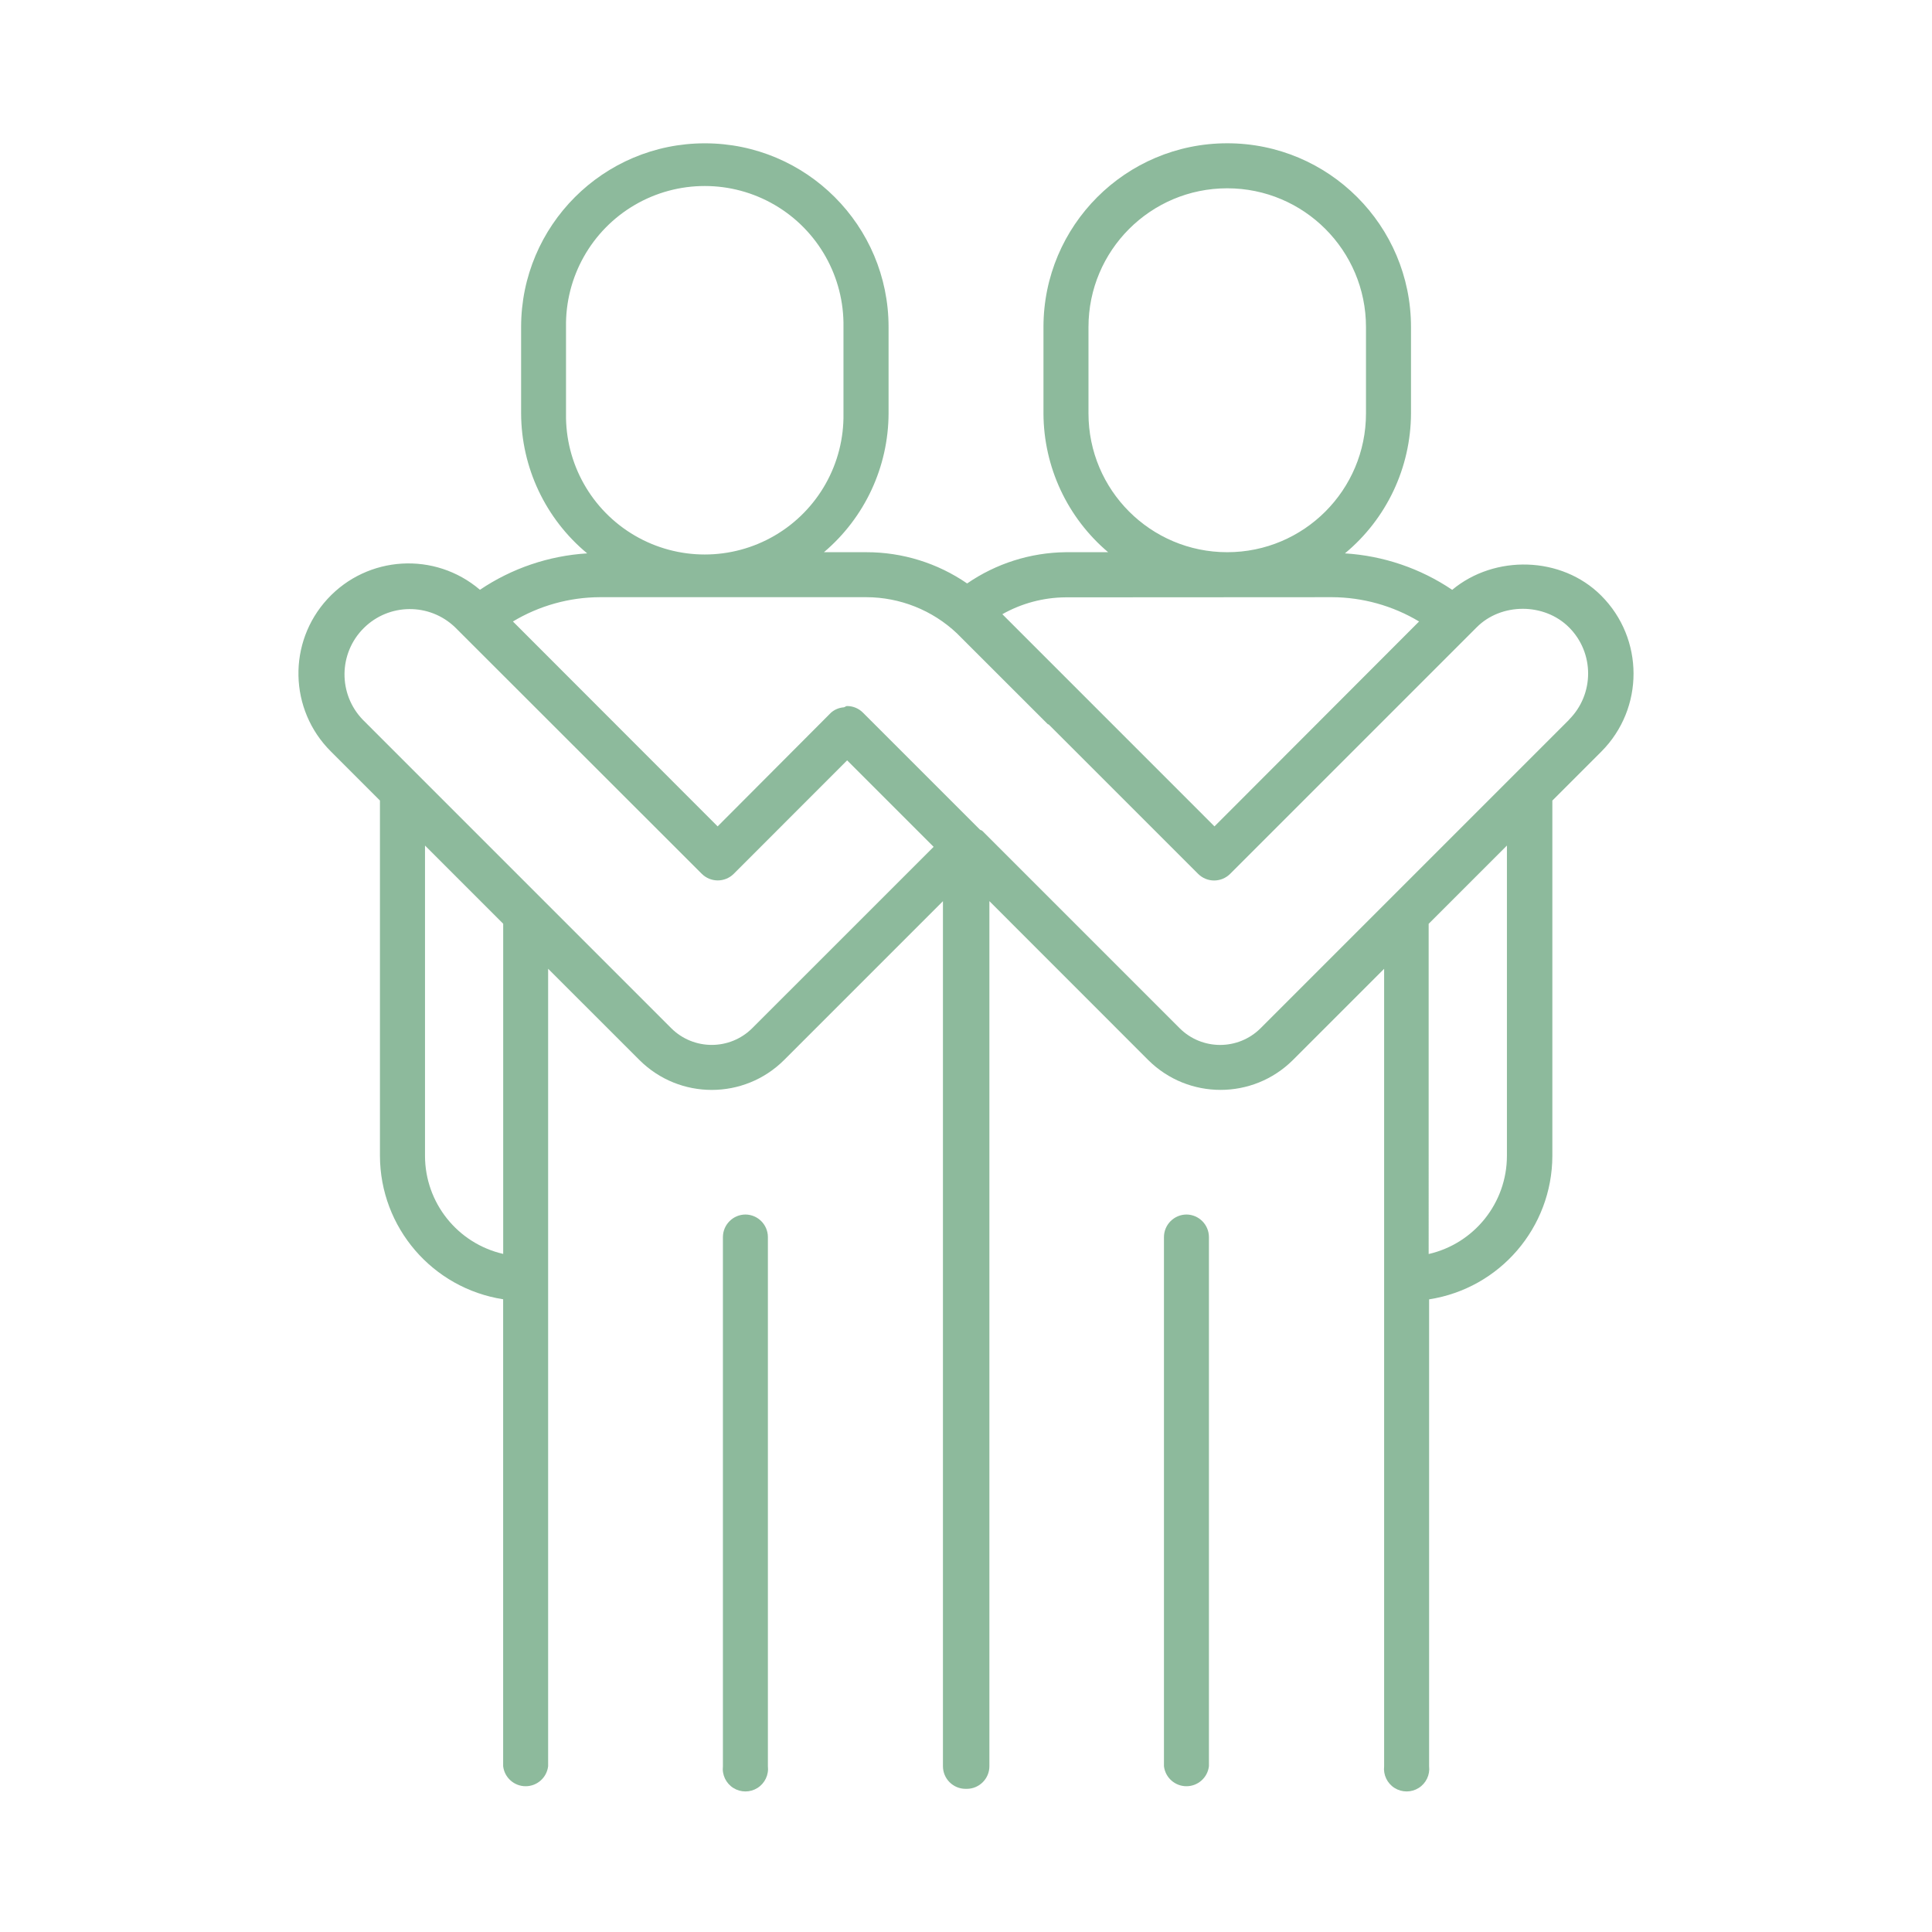
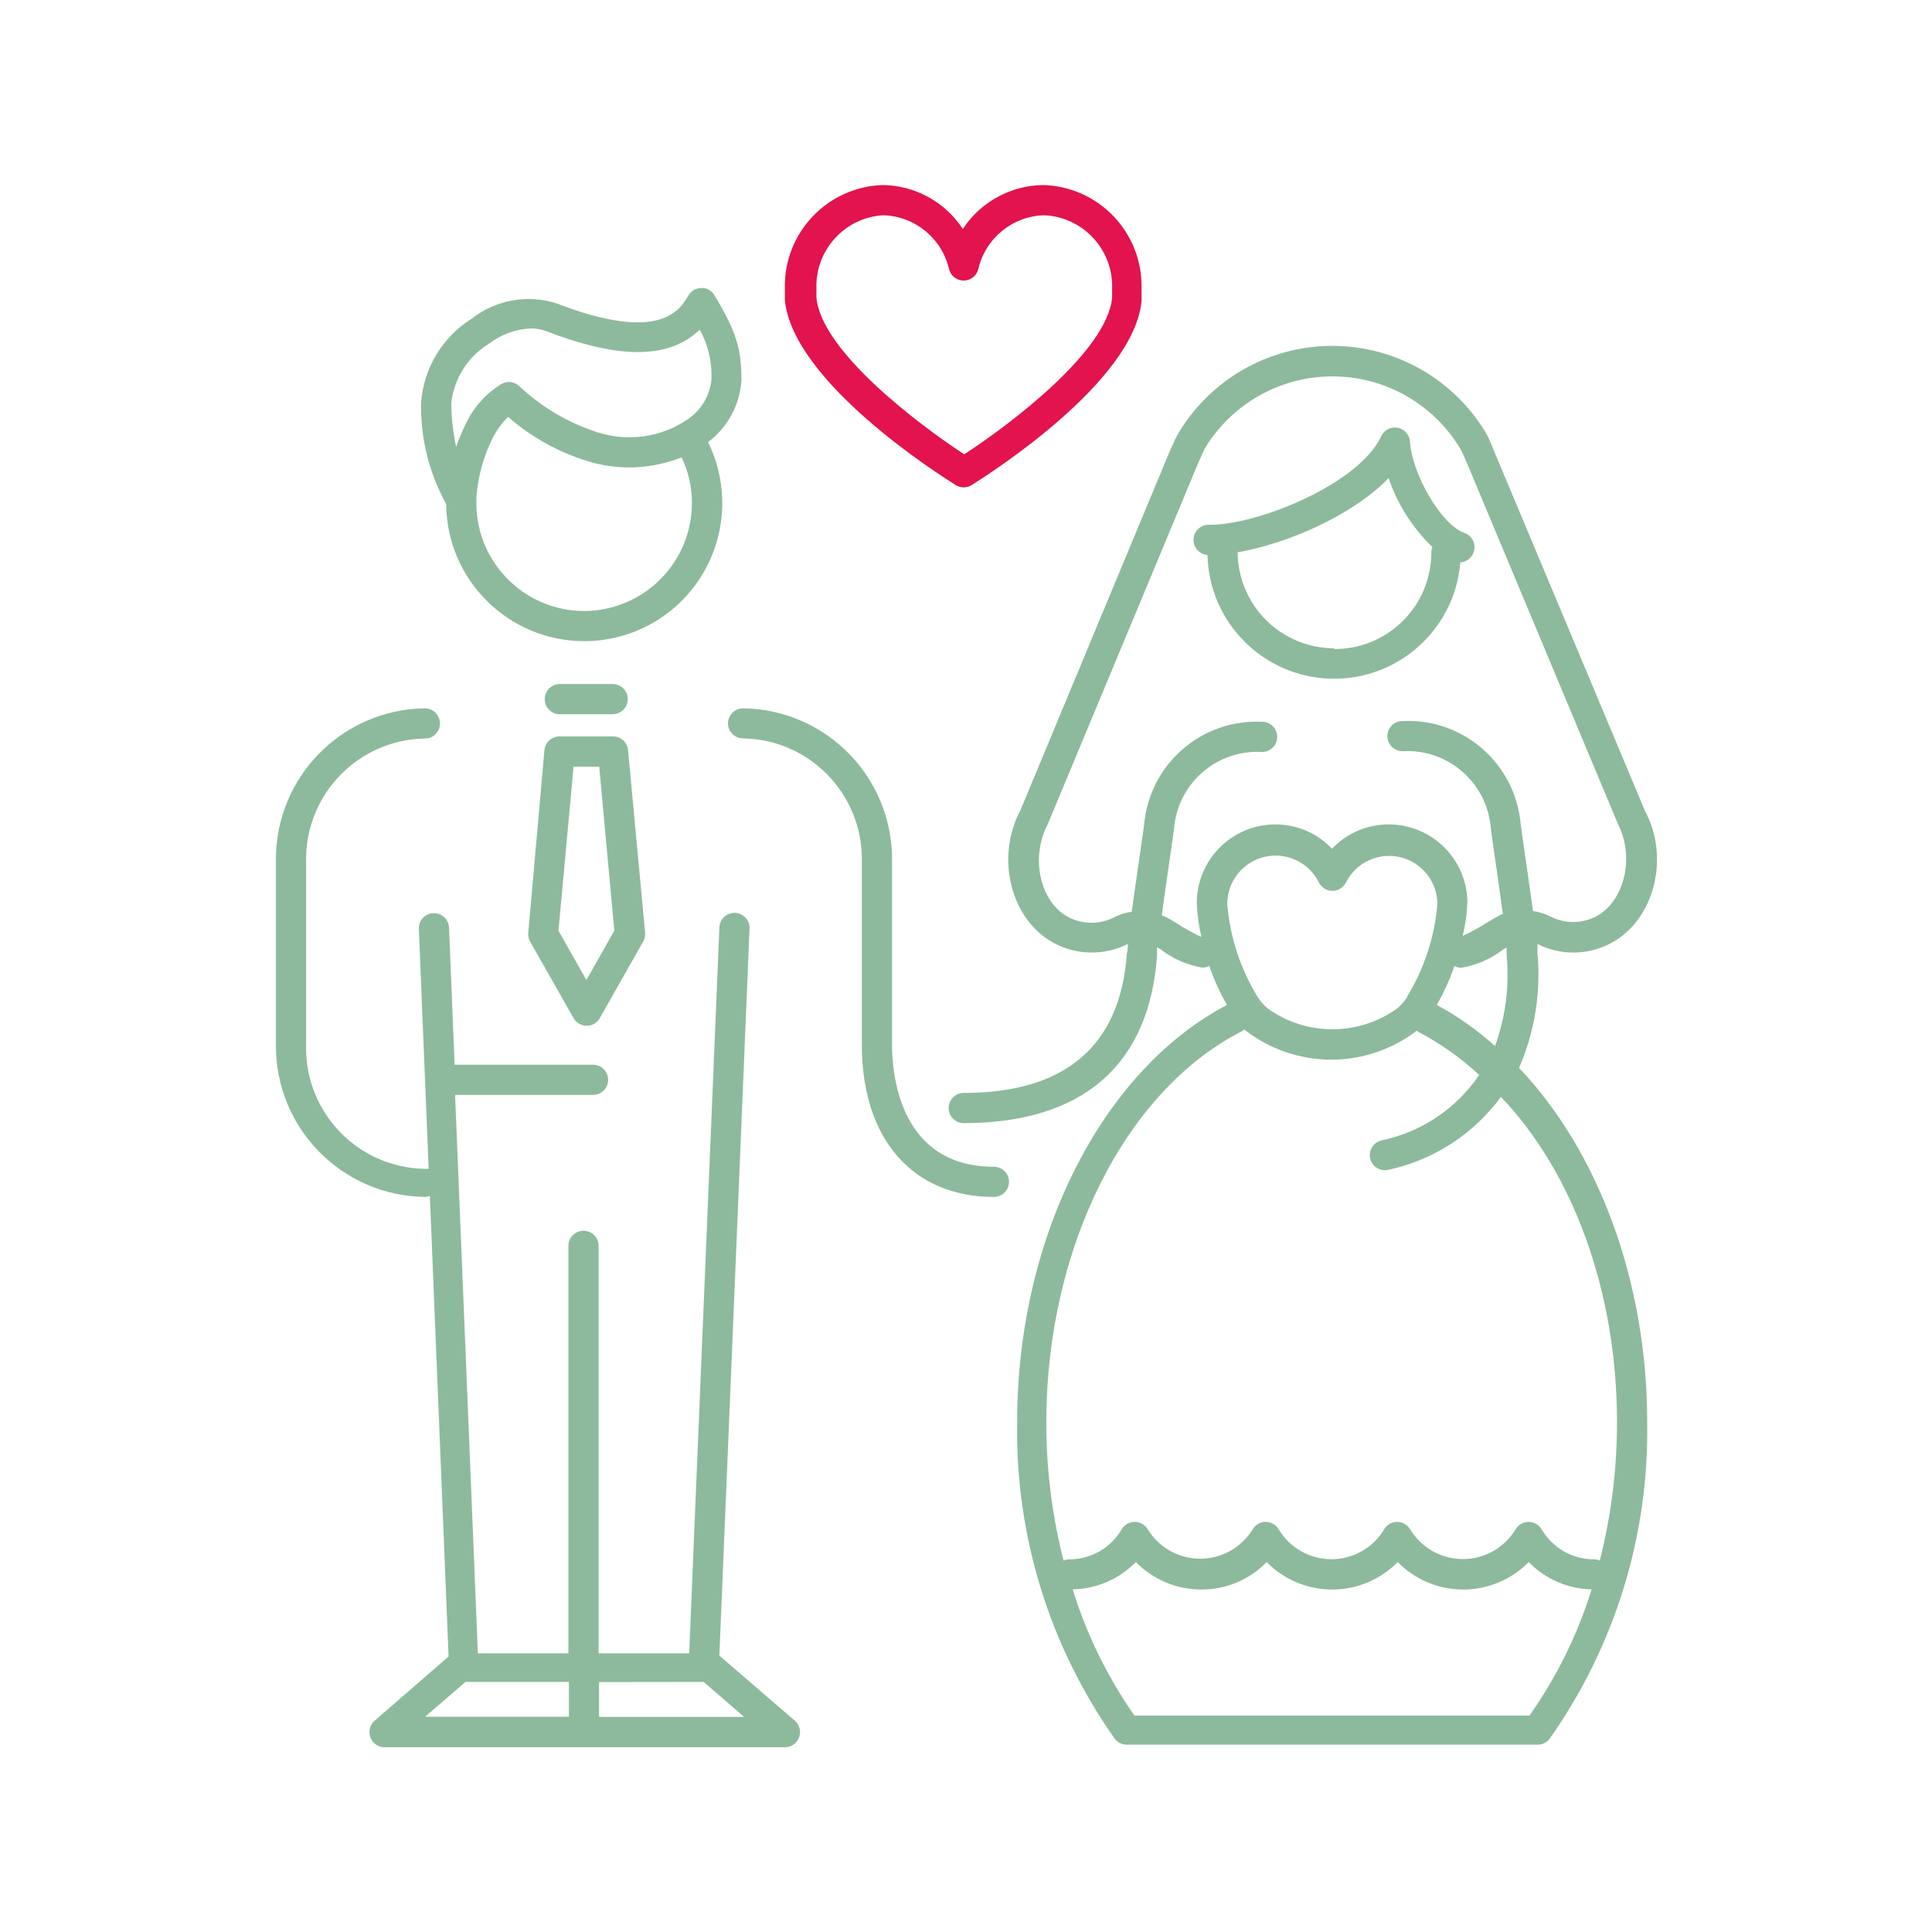
- <svg xmlns="http://www.w3.org/2000/svg" data-name="Layer 1" id="Layer_1" viewBox="0 0 512 512">
-   <path fill="#8DBA9C" d="M197.58,321.86a6,6,0,0,0-6,6V468.06a6,6,0,1,0,11.92,0V327.82A6,6,0,0,0,197.58,321.86Z" />
-   <path fill="#8DBA9C" d="M424.31,157.82c-10.47-10.48-28.22-10.88-39.46-1.51a57.16,57.16,0,0,0-28.43-9.66,48.39,48.39,0,0,0,17.51-37.08V86.67a48.7,48.7,0,0,0-97.4,0v22.9a48.38,48.38,0,0,0,17.14,36.77H282.4a47,47,0,0,0-26.1,8.28,47,47,0,0,0-26.68-8.28H218.35a48.4,48.4,0,0,0,17.13-36.77V86.67a48.69,48.69,0,0,0-97.38,0v22.9a48.39,48.39,0,0,0,17.51,37.08,57.11,57.11,0,0,0-28.42,9.65,29.16,29.16,0,0,0-39.5,42.85l13,13v94.17a38.58,38.58,0,0,0,32.65,38V468.06a6,6,0,0,0,11.92,0V256.73l24.19,24.18a27.15,27.15,0,0,0,38.35,0l42.09-42.09V468.06a6,6,0,0,0,6,6l.15,0c.06,0,.1,0,.16,0a6,6,0,0,0,6-6V238.81l42.08,42.1a27.18,27.18,0,0,0,38.36,0l24.17-24.17V468.06a6,6,0,1,0,11.92,0V344.34a38.57,38.57,0,0,0,32.66-38V212.16l13-13A29.25,29.25,0,0,0,424.31,157.82ZM288.46,109.57V86.67a36.77,36.77,0,1,1,73.54,0v22.9a36.77,36.77,0,1,1-73.54,0ZM353,158.26a45.28,45.28,0,0,1,23.07,6.44L321.85,219l-56.22-56.23a34.62,34.62,0,0,1,16.77-4.47ZM150,109.57V86.67a36.77,36.77,0,1,1,73.53,0v22.9a36.77,36.77,0,1,1-73.53,0ZM133.35,332.3a26.7,26.7,0,0,1-20.72-26V224.08l20.72,20.72Zm66-59.82a15.22,15.22,0,0,1-21.47,0L96.12,190.71a17.31,17.31,0,0,1,24.48-24.47L186,231.59a6,6,0,0,0,8.43,0L224.5,201.5l22.92,22.92Zm200,33.85a26.72,26.72,0,0,1-20.74,26V244.82l20.74-20.74Zm16.49-115.61-81.76,81.76a15.2,15.2,0,0,1-21.47,0l-52.27-52.27c-.19-.19-.46-.2-.66-.36l-31-31a5.91,5.91,0,0,0-4.22-1.74c-.31,0-.54.3-.84.34a5.76,5.76,0,0,0-3.38,1.4,0,0,0,0,0,0,0L190.18,219,135.93,164.7a45.13,45.13,0,0,1,23-6.44h70.64a35.08,35.08,0,0,1,24,9.56l24.1,24.09c.08.08.21,0,.29.12l39.57,39.57a6,6,0,0,0,8.45,0l65.35-65.35c6.49-6.54,17.91-6.55,24.47,0a17.3,17.3,0,0,1,0,24.47Z" />
-   <path fill="#8DBA9C" d="M314.46,321.86a6,6,0,0,0-6,6V468.06a6,6,0,0,0,11.92,0V327.82A6,6,0,0,0,314.46,321.86Z" />
+ <svg xmlns="http://www.w3.org/2000/svg" data-name="Layer 1" id="Layer_1" viewBox="0 0 128 128">
+   <path fill="#E2134E" d="M63.32,32.14a1,1,0,0,0,1.05,0c1.1-.69,10.77-6.82,11.26-12.21,0-.05,0-.37,0-.45s0-.34,0-.35a6.7,6.7,0,0,0-6.51-6.87,6.46,6.46,0,0,0-5.33,2.91,6.43,6.43,0,0,0-5.32-2.91A6.7,6.7,0,0,0,52,19.13s0,.22,0,.31,0,.42,0,.46C52.55,25.32,62.22,31.45,63.32,32.14Zm-4.8-17.88a4.61,4.61,0,0,1,4.36,3.59,1,1,0,0,0,1.93,0,4.61,4.61,0,0,1,4.36-3.59,4.71,4.71,0,0,1,4.51,4.86v.27c0,.05,0,.25,0,.33-.32,3.54-6.75,8.4-9.8,10.38-3.05-2-9.47-6.84-9.79-10.39,0-.05,0-.29,0-.35v-.23A4.71,4.71,0,0,1,58.52,14.26Z" />
+   <path fill="#8DBA9C" d="M38.71,42.48a9.15,9.15,0,0,0,8.2-13.19,5.54,5.54,0,0,0,2.21-4.08c0-2-.27-3.15-1.79-5.65a.93.93,0,0,0-.86-.48,1,1,0,0,0-.86.49c-.55.95-1.85,3.19-8.74.53a6.09,6.09,0,0,0-5.6,1,7.17,7.17,0,0,0-3.37,5.58,13.28,13.28,0,0,0,1.66,6.71A9.16,9.16,0,0,0,38.71,42.48Zm0-2a7.15,7.15,0,0,1-7.15-7.15s0-.07,0-.1a1,1,0,0,0,0-.25,10.54,10.54,0,0,1,1.1-4,5.49,5.49,0,0,1,1-1.36,14.52,14.52,0,0,0,5.5,3,9.37,9.37,0,0,0,6-.32,7,7,0,0,1,.68,3A7.15,7.15,0,0,1,38.71,40.48Zm-6.3-17.72a4.94,4.94,0,0,1,2.75-1,2.68,2.68,0,0,1,1,.17c4.88,1.88,8.17,1.87,10.2-.09a6.21,6.21,0,0,1,.77,3.34,3.6,3.6,0,0,1-1.51,2.56,6.84,6.84,0,0,1-6,.91,13.57,13.57,0,0,1-5.23-3.08,1,1,0,0,0-1.13-.15A6.07,6.07,0,0,0,30.9,28a13.08,13.08,0,0,0-.68,1.6,14,14,0,0,1-.32-2.91A5.3,5.3,0,0,1,32.41,22.76Z" />
+   <path fill="#8DBA9C" d="M48.23,47.92a1,1,0,0,0,1,1A8,8,0,0,1,57.1,57V69.23c0,6.21,3.35,10.07,8.75,10.07a1,1,0,0,0,0-2c-6.27,0-6.75-6.18-6.75-8.07V57a10,10,0,0,0-9.87-10.07A1,1,0,0,0,48.23,47.92Z" />
+   <path fill="#8DBA9C" d="M28.15,79.3a.93.93,0,0,0,.33-.07l1.24,30.52L24.82,114a1,1,0,0,0-.28,1.11,1,1,0,0,0,.93.65H52a1,1,0,0,0,.94-.65,1,1,0,0,0-.28-1.11l-5-4.31h0l2-48.21a1,1,0,0,0-1-1,1,1,0,0,0-1,1l-2,48.06h-6v-27a1,1,0,0,0-2,0v27h-6l-1.51-37h9.14a1,1,0,0,0,0-2H30.12l-.37-9.08a1,1,0,0,0-2,.08l.65,15.9a1,1,0,0,0-.25,0,8,8,0,0,1-7.87-8.07V57a8,8,0,0,1,7.87-8.07,1,1,0,0,0,0-2A10,10,0,0,0,18.28,57V69.23A10,10,0,0,0,28.15,79.3Zm18.47,32.13h0l2.68,2.32H39.69v-2.31Zm-8.93,0v2.31H28.16l2.68-2.31Z" />
+   <path fill="#8DBA9C" d="M35,61.79a1,1,0,0,0,.12.59L38,67.45a1,1,0,0,0,.87.51,1,1,0,0,0,.87-.51l2.87-5.07a1,1,0,0,0,.13-.59L41.61,49.7a1,1,0,0,0-1-.91H37.07a1,1,0,0,0-1,.91Zm3-11H39.7l1,10.87-1.85,3.27L37,61.66Z" />
+   <path fill="#8DBA9C" d="M40.59,47.32a1,1,0,0,0,0-2h-3.5a1,1,0,0,0,0,2Z" />
+   <path fill="#8DBA9C" d="M98.55,28.86a11.87,11.87,0,0,0-20.57,0c-.14.26-.49,1.06-.5,1.08L67.61,53.67c-1.68,3.15-.65,7.26,2.2,8.8a5.29,5.29,0,0,0,4.91.07c0,.22,0,.42-.06.61-.43,6.14-4.07,9.26-10.81,9.26a1,1,0,1,0,0,2c7.87,0,12.3-3.85,12.81-11.12,0-.17,0-.35,0-.53l.24.14a6.3,6.3,0,0,0,2.76,1.21,1,1,0,0,0,.46-.12,14.31,14.31,0,0,0,1.17,2.59C73,70.93,67.39,82,67.39,94.19a35.32,35.32,0,0,0,6.46,21,1,1,0,0,0,.8.4h27.22a1,1,0,0,0,.8-.4,35.32,35.32,0,0,0,6.46-21c0-9.3-3.25-17.93-8.49-23.44a15.46,15.46,0,0,0,1.22-7.6c0-.19,0-.39,0-.61a5.27,5.27,0,0,0,4.9-.07c2.85-1.54,3.88-5.65,2.24-8.71L99,29.92S98.68,29.13,98.55,28.86ZM93.24,66l0,.05a3.63,3.63,0,0,1-.63.73,7.35,7.35,0,0,1-8.67,0,3.49,3.49,0,0,1-.63-.75,13.92,13.92,0,0,1-2-6.14,3.2,3.2,0,0,1,6.07-1.42,1,1,0,0,0,.89.55,1,1,0,0,0,.9-.55,3.2,3.2,0,0,1,6.06,1.42A13.92,13.92,0,0,1,93.24,66Zm8.12,47.66H75.16a29.84,29.84,0,0,1-4.09-8.36,6,6,0,0,0,4.18-1.81,6.08,6.08,0,0,0,4.33,1.82,6,6,0,0,0,4.34-1.82,6.08,6.08,0,0,0,8.68,0,6.08,6.08,0,0,0,8.68,0,6,6,0,0,0,4.17,1.81A29.84,29.84,0,0,1,101.36,113.62Zm5.77-19.43a37.13,37.13,0,0,1-1.14,9.16,1,1,0,0,0-.38-.08,4,4,0,0,1-3.48-2,1,1,0,0,0-1.71,0,4.08,4.08,0,0,1-7,0,1,1,0,0,0-1.71,0,4.07,4.07,0,0,1-7,0,1,1,0,0,0-1.71,0,4.08,4.08,0,0,1-6.56.56,4.46,4.46,0,0,1-.41-.56,1,1,0,0,0-1.71,0,4,4,0,0,1-3.48,2,1,1,0,0,0-.38.08,37.13,37.13,0,0,1-1.14-9.16c0-11.55,5.23-22,13-25.93a.64.64,0,0,0,.13-.1l.08.08a9.31,9.31,0,0,0,11.34,0l0,0a.57.57,0,0,0,.13.1,18.52,18.52,0,0,1,4,2.84,10.39,10.39,0,0,1-6.49,4.34,1,1,0,0,0,.49,1.94,12.53,12.53,0,0,0,7.44-4.83C104.25,77.7,107.13,85.63,107.13,94.19ZM95.19,66.58A15,15,0,0,0,96.36,64a1,1,0,0,0,.46.12,6.3,6.3,0,0,0,2.76-1.21l.24-.14c0,.18,0,.36,0,.53a13.82,13.82,0,0,1-.77,6A20.25,20.25,0,0,0,95.19,66.58Zm10.57-5.87a3.31,3.31,0,0,1-3.06,0,3.59,3.59,0,0,0-1.14-.35c-.13-1-.28-2-.43-3.08-.13-.87-.26-1.77-.38-2.67a7.49,7.49,0,0,0-7.83-6.84,1,1,0,0,0,0,2,5.54,5.54,0,0,1,5.85,5.11c.12.9.25,1.81.38,2.69.15,1.06.3,2.09.42,3-.09,0-.19.06-.28.11s-.45.25-.75.43a12.43,12.43,0,0,1-1.63.89,11.18,11.18,0,0,0,.31-2.26A5.21,5.21,0,0,0,92,54.62a5.14,5.14,0,0,0-3.75,1.61,5.14,5.14,0,0,0-3.75-1.61,5.21,5.21,0,0,0-5.21,5.2,11.18,11.18,0,0,0,.31,2.26A12.43,12.43,0,0,1,78,61.19c-.3-.18-.57-.34-.75-.43s-.19-.07-.28-.11c.13-.94.27-2,.43-3.06.13-.87.25-1.76.38-2.66a5.53,5.53,0,0,1,5.84-5.11,1,1,0,0,0,0-2,7.48,7.48,0,0,0-7.82,6.84c-.13.89-.26,1.78-.38,2.65-.16,1.08-.31,2.14-.44,3.1a3.59,3.59,0,0,0-1.14.35,3.31,3.31,0,0,1-3.06,0c-1.88-1-2.54-3.93-1.35-6.19l9.91-23.79s.32-.73.44-1a9.88,9.88,0,0,1,17,0c.12.23.43.95.43.95h0l10,23.9C108.3,56.78,107.64,59.69,105.76,60.71Z" />
+   <path fill="#8DBA9C" d="M93.41,29.25a1,1,0,0,0-.81-.91,1,1,0,0,0-1.09.56c-1.44,3.13-8.1,5.87-11.36,5.87a1,1,0,0,0-.15,2,8.39,8.39,0,0,0,16.75.49,1,1,0,0,0,.88-.66A1,1,0,0,0,97,35.3C95.53,34.78,93.57,31.5,93.41,29.25Zm-5,13.7A6.4,6.4,0,0,1,82,36.59c3.25-.56,7.56-2.41,10-4.91a11.4,11.4,0,0,0,2.9,4.56.82.82,0,0,0-.07.31A6.4,6.4,0,0,1,88.39,43Z" />
</svg>
